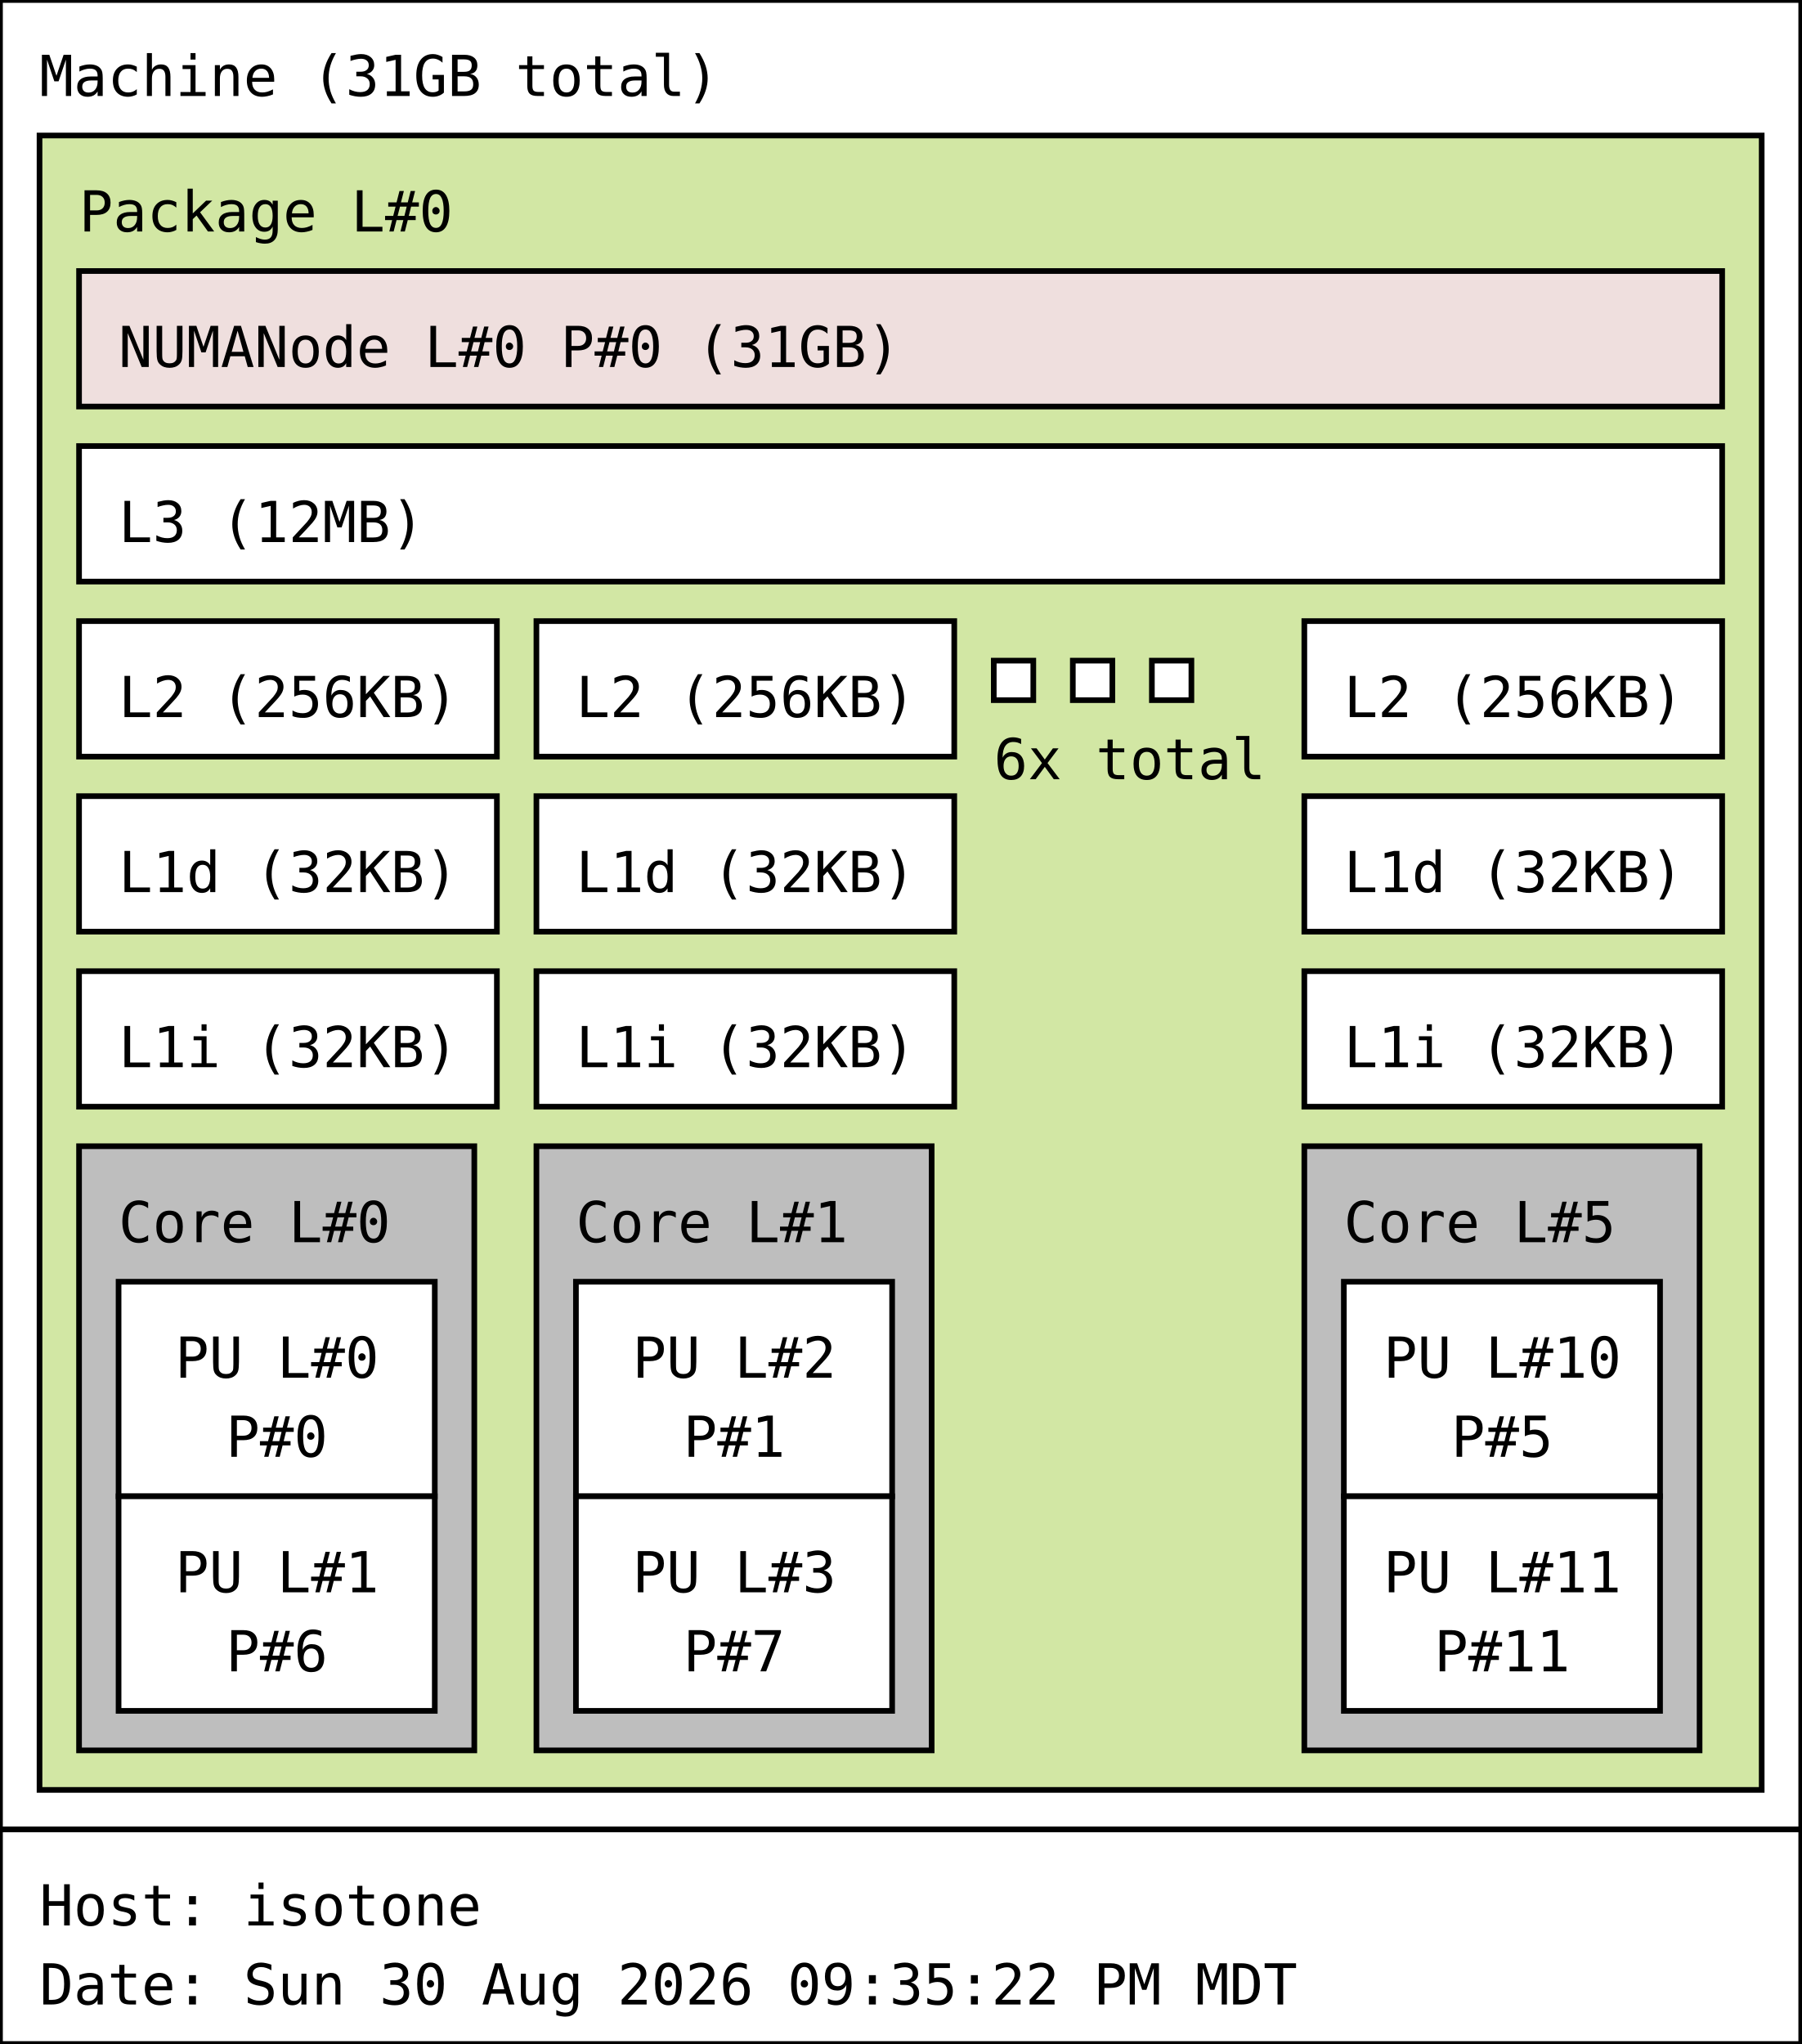
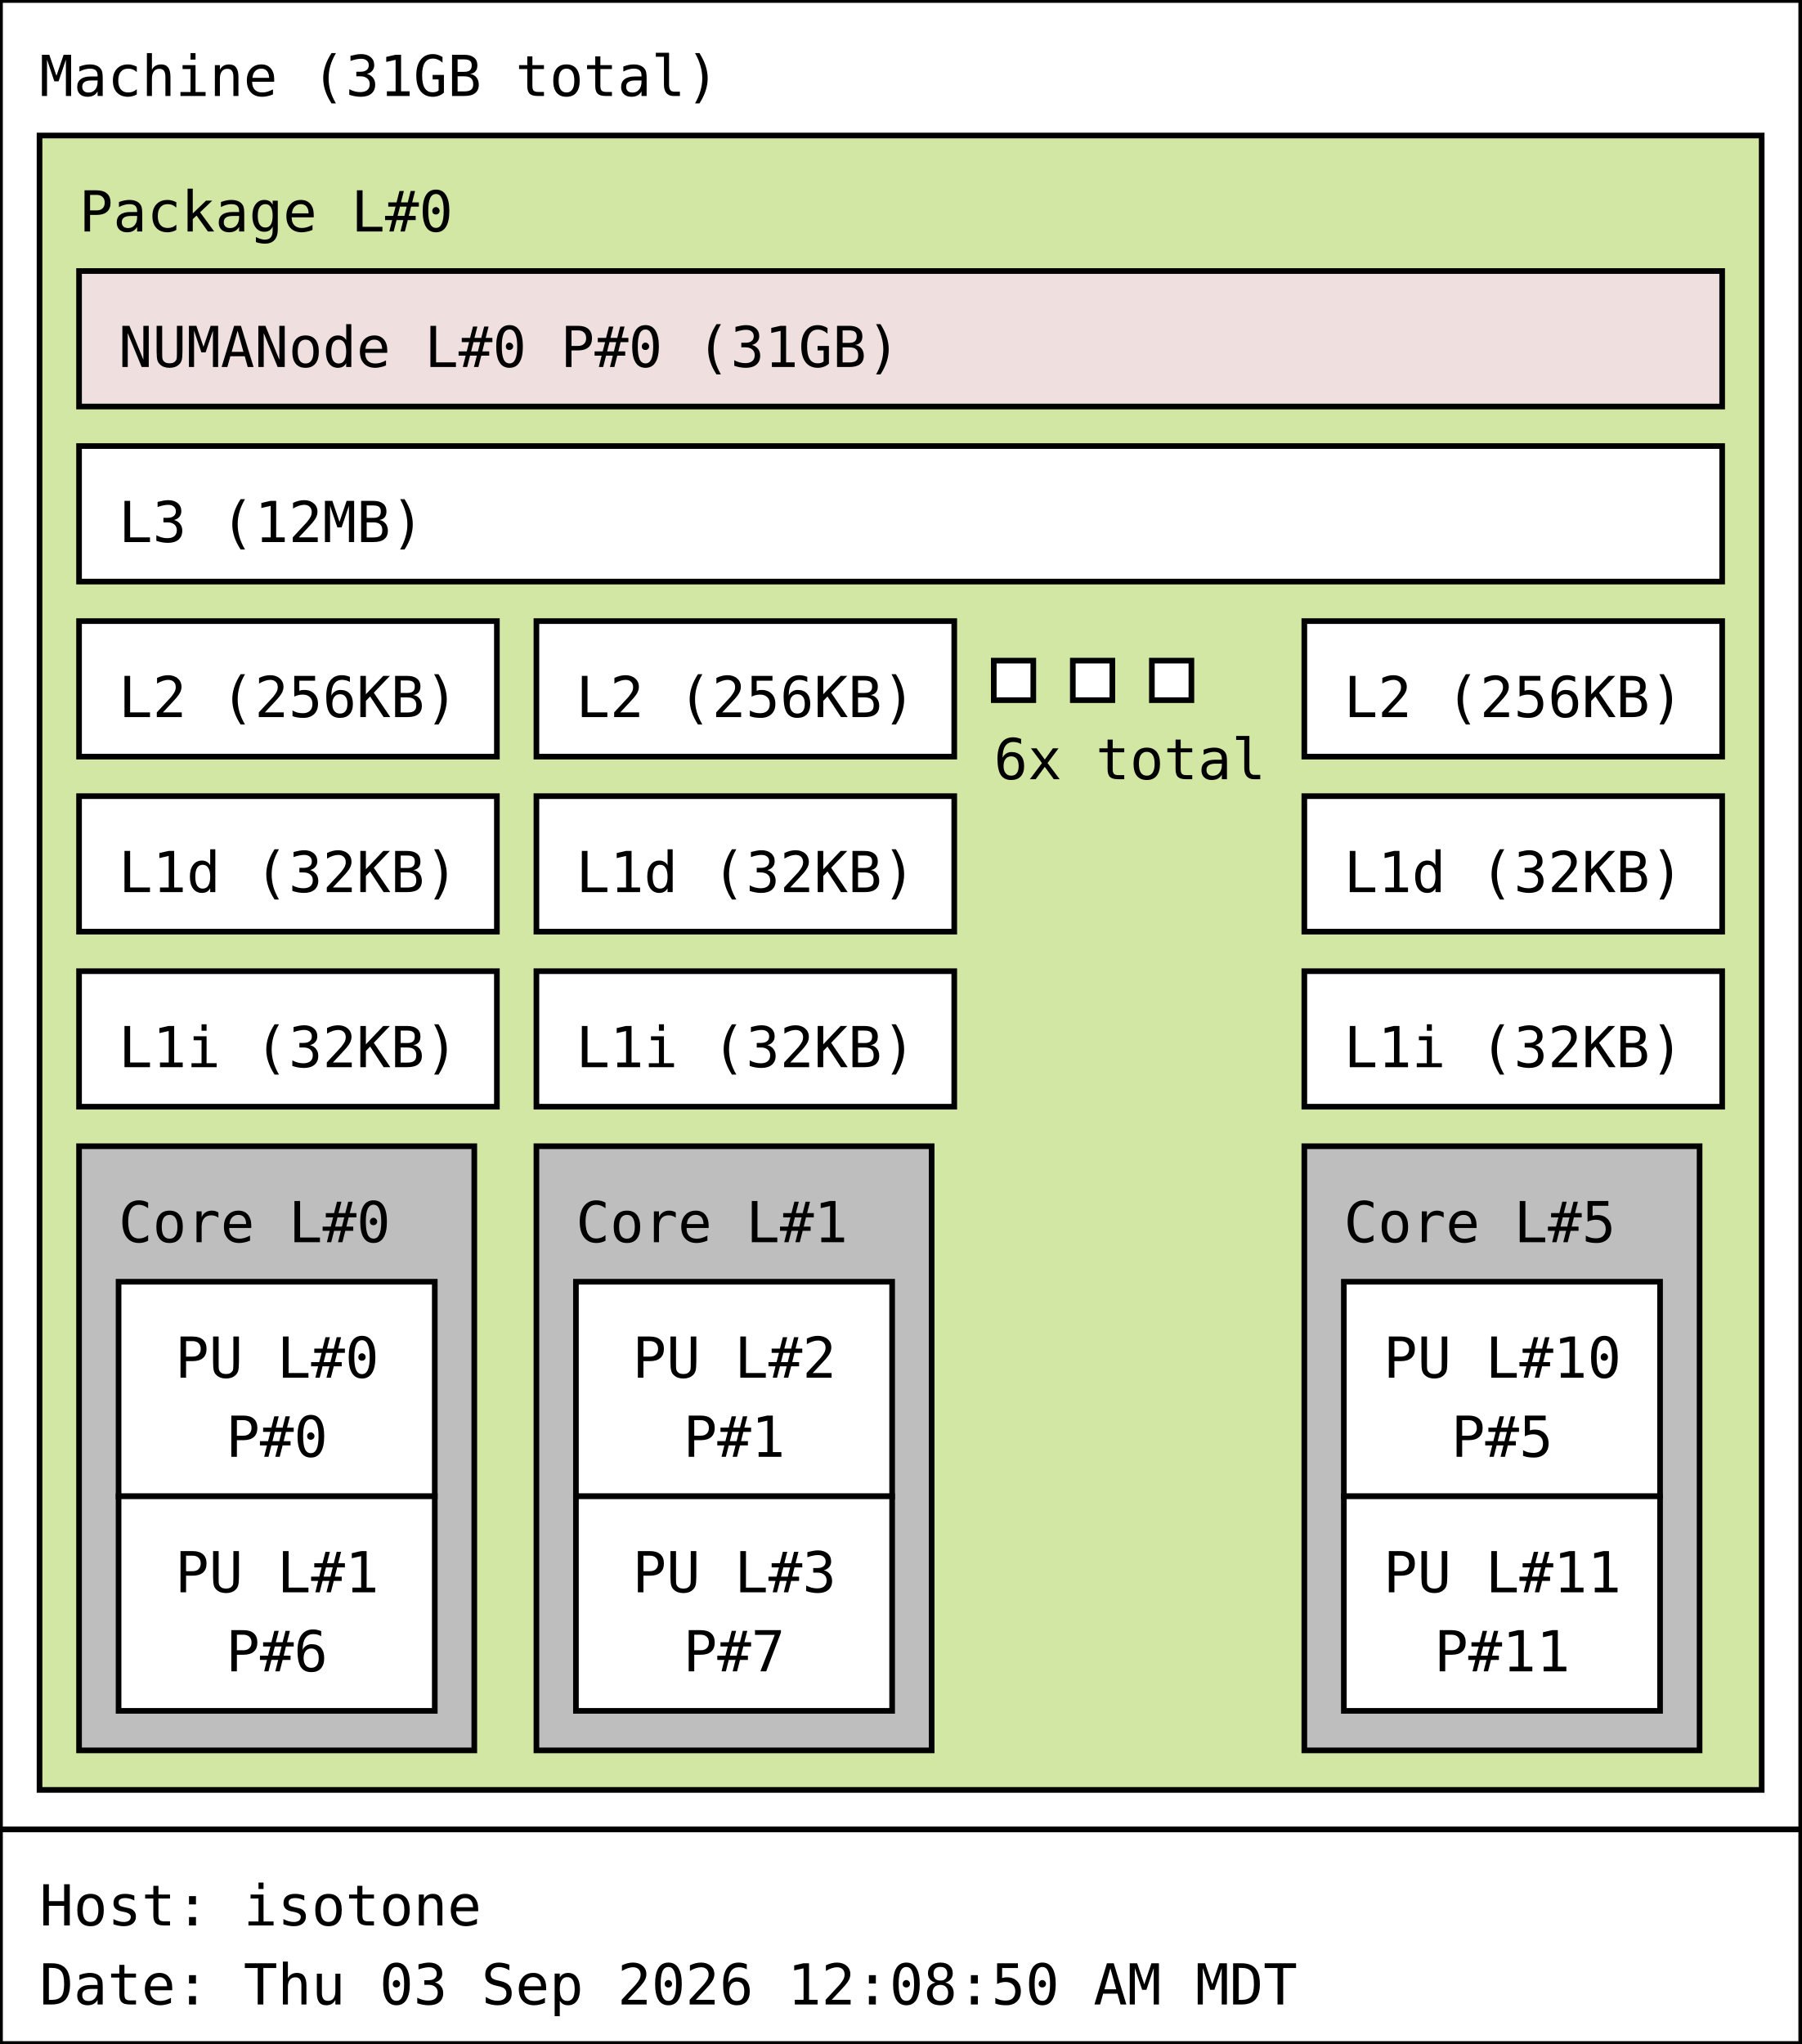
<svg xmlns="http://www.w3.org/2000/svg" width="319px" height="362px" viewBox="0 0 319px 362px" version="1.1">
  <rect id="Machine_0_rect" class="Machine" x="0" y="0" width="319" height="324" fill="rgb(255,255,255)" stroke="rgb(0,0,0)" stroke-width="1" />
  <text id="Machine_0_text" class="Machine" font-family="Monospace" x="7" y="17" fill="rgb(0,0,0)" font-size="10px">Machine (31GB total)</text>
  <rect id="Package_0_rect" class="Package" x="7" y="24" width="305" height="293" fill="rgb(210,231,164)" stroke="rgb(0,0,0)" stroke-width="1" />
  <text id="Package_0_text" class="Package" font-family="Monospace" x="14" y="41" fill="rgb(0,0,0)" font-size="10px">Package L#0</text>
  <rect id="L3_0_rect" class="L3" x="14" y="79" width="291" height="24" fill="rgb(255,255,255)" stroke="rgb(0,0,0)" stroke-width="1" />
  <text id="L3_0_text" class="L3" font-family="Monospace" x="21" y="96" fill="rgb(0,0,0)" font-size="10px">L3 (12MB)</text>
  <rect id="L2_0_rect" class="L2" x="14" y="110" width="74" height="24" fill="rgb(255,255,255)" stroke="rgb(0,0,0)" stroke-width="1" />
  <text id="L2_0_text" class="L2" font-family="Monospace" x="21" y="127" fill="rgb(0,0,0)" font-size="10px">L2 (256KB)</text>
  <rect id="L1d_0_rect" class="L1d" x="14" y="141" width="74" height="24" fill="rgb(255,255,255)" stroke="rgb(0,0,0)" stroke-width="1" />
  <text id="L1d_0_text" class="L1d" font-family="Monospace" x="21" y="158" fill="rgb(0,0,0)" font-size="10px">L1d (32KB)</text>
  <rect id="L1i_0_rect" class="L1i" x="14" y="172" width="74" height="24" fill="rgb(255,255,255)" stroke="rgb(0,0,0)" stroke-width="1" />
  <text id="L1i_0_text" class="L1i" font-family="Monospace" x="21" y="189" fill="rgb(0,0,0)" font-size="10px">L1i (32KB)</text>
  <rect id="Core_0_rect" class="Core" x="14" y="203" width="70" height="107" fill="rgb(190,190,190)" stroke="rgb(0,0,0)" stroke-width="1" />
  <text id="Core_0_text" class="Core" font-family="Monospace" x="21" y="220" fill="rgb(0,0,0)" font-size="10px">Core L#0</text>
  <rect id="PU_0_rect" class="PU" x="21" y="227" width="56" height="38" fill="rgb(255,255,255)" stroke="rgb(0,0,0)" stroke-width="1" />
  <text id="PU_0_text" class="PU" font-family="Monospace" x="31" y="244" fill="rgb(0,0,0)" font-size="10px">PU L#0</text>
  <text id="PU_0_text_1" class="PU" font-family="Monospace" x="40" y="258" fill="rgb(0,0,0)" font-size="10px">P#0</text>
  <rect id="PU_1_rect" class="PU" x="21" y="265" width="56" height="38" fill="rgb(255,255,255)" stroke="rgb(0,0,0)" stroke-width="1" />
  <text id="PU_1_text" class="PU" font-family="Monospace" x="31" y="282" fill="rgb(0,0,0)" font-size="10px">PU L#1</text>
  <text id="PU_1_text_1" class="PU" font-family="Monospace" x="40" y="296" fill="rgb(0,0,0)" font-size="10px">P#6</text>
  <rect id="L2_1_rect" class="L2" x="95" y="110" width="74" height="24" fill="rgb(255,255,255)" stroke="rgb(0,0,0)" stroke-width="1" />
  <text id="L2_1_text" class="L2" font-family="Monospace" x="102" y="127" fill="rgb(0,0,0)" font-size="10px">L2 (256KB)</text>
  <rect id="L1d_1_rect" class="L1d" x="95" y="141" width="74" height="24" fill="rgb(255,255,255)" stroke="rgb(0,0,0)" stroke-width="1" />
  <text id="L1d_1_text" class="L1d" font-family="Monospace" x="102" y="158" fill="rgb(0,0,0)" font-size="10px">L1d (32KB)</text>
  <rect id="L1i_1_rect" class="L1i" x="95" y="172" width="74" height="24" fill="rgb(255,255,255)" stroke="rgb(0,0,0)" stroke-width="1" />
  <text id="L1i_1_text" class="L1i" font-family="Monospace" x="102" y="189" fill="rgb(0,0,0)" font-size="10px">L1i (32KB)</text>
  <rect id="Core_1_rect" class="Core" x="95" y="203" width="70" height="107" fill="rgb(190,190,190)" stroke="rgb(0,0,0)" stroke-width="1" />
  <text id="Core_1_text" class="Core" font-family="Monospace" x="102" y="220" fill="rgb(0,0,0)" font-size="10px">Core L#1</text>
  <rect id="PU_2_rect" class="PU" x="102" y="227" width="56" height="38" fill="rgb(255,255,255)" stroke="rgb(0,0,0)" stroke-width="1" />
  <text id="PU_2_text" class="PU" font-family="Monospace" x="112" y="244" fill="rgb(0,0,0)" font-size="10px">PU L#2</text>
  <text id="PU_2_text_1" class="PU" font-family="Monospace" x="121" y="258" fill="rgb(0,0,0)" font-size="10px">P#1</text>
  <rect id="PU_3_rect" class="PU" x="102" y="265" width="56" height="38" fill="rgb(255,255,255)" stroke="rgb(0,0,0)" stroke-width="1" />
  <text id="PU_3_text" class="PU" font-family="Monospace" x="112" y="282" fill="rgb(0,0,0)" font-size="10px">PU L#3</text>
  <text id="PU_3_text_1" class="PU" font-family="Monospace" x="121" y="296" fill="rgb(0,0,0)" font-size="10px">P#7</text>
  <rect id="L2_2_rect" class="L2" x="176" y="117" width="7" height="7" fill="rgb(255,255,255)" stroke="rgb(0,0,0)" stroke-width="1" />
  <rect id="L2_2_rect" class="L2" x="190" y="117" width="7" height="7" fill="rgb(255,255,255)" stroke="rgb(0,0,0)" stroke-width="1" />
  <rect id="L2_2_rect" class="L2" x="204" y="117" width="7" height="7" fill="rgb(255,255,255)" stroke="rgb(0,0,0)" stroke-width="1" />
  <text id="L2_2_text" class="L2" font-family="Monospace" x="176" y="138" fill="rgb(0,0,0)" font-size="10px">6x total</text>
  <rect id="L2_5_rect" class="L2" x="231" y="110" width="74" height="24" fill="rgb(255,255,255)" stroke="rgb(0,0,0)" stroke-width="1" />
  <text id="L2_5_text" class="L2" font-family="Monospace" x="238" y="127" fill="rgb(0,0,0)" font-size="10px">L2 (256KB)</text>
  <rect id="L1d_5_rect" class="L1d" x="231" y="141" width="74" height="24" fill="rgb(255,255,255)" stroke="rgb(0,0,0)" stroke-width="1" />
  <text id="L1d_5_text" class="L1d" font-family="Monospace" x="238" y="158" fill="rgb(0,0,0)" font-size="10px">L1d (32KB)</text>
  <rect id="L1i_5_rect" class="L1i" x="231" y="172" width="74" height="24" fill="rgb(255,255,255)" stroke="rgb(0,0,0)" stroke-width="1" />
  <text id="L1i_5_text" class="L1i" font-family="Monospace" x="238" y="189" fill="rgb(0,0,0)" font-size="10px">L1i (32KB)</text>
  <rect id="Core_5_rect" class="Core" x="231" y="203" width="70" height="107" fill="rgb(190,190,190)" stroke="rgb(0,0,0)" stroke-width="1" />
  <text id="Core_5_text" class="Core" font-family="Monospace" x="238" y="220" fill="rgb(0,0,0)" font-size="10px">Core L#5</text>
  <rect id="PU_10_rect" class="PU" x="238" y="227" width="56" height="38" fill="rgb(255,255,255)" stroke="rgb(0,0,0)" stroke-width="1" />
  <text id="PU_10_text" class="PU" font-family="Monospace" x="245" y="244" fill="rgb(0,0,0)" font-size="10px">PU L#10</text>
  <text id="PU_10_text_1" class="PU" font-family="Monospace" x="257" y="258" fill="rgb(0,0,0)" font-size="10px">P#5</text>
  <rect id="PU_11_rect" class="PU" x="238" y="265" width="56" height="38" fill="rgb(255,255,255)" stroke="rgb(0,0,0)" stroke-width="1" />
  <text id="PU_11_text" class="PU" font-family="Monospace" x="245" y="282" fill="rgb(0,0,0)" font-size="10px">PU L#11</text>
  <text id="PU_11_text_1" class="PU" font-family="Monospace" x="254" y="296" fill="rgb(0,0,0)" font-size="10px">P#11</text>
  <rect id="NUMANode_0_rect" class="NUMANode" x="14" y="48" width="291" height="24" fill="rgb(239,223,222)" stroke="rgb(0,0,0)" stroke-width="1" />
  <text id="NUMANode_0_text" class="NUMANode" font-family="Monospace" x="21" y="65" fill="rgb(0,0,0)" font-size="10px">NUMANode L#0 P#0 (31GB)</text>
  <rect id="anon_rect" x="0" y="324" width="319" height="38" fill="rgb(255,255,255)" stroke="rgb(0,0,0)" stroke-width="1" />
  <text id="anon_text" font-family="Monospace" x="7" y="341" fill="rgb(0,0,0)" font-size="10px">Host: isotone</text>
-   <text id="anon_text_1" font-family="Monospace" x="7" y="355" fill="rgb(0,0,0)" font-size="10px">Date: Sun 30 Aug 2026 09:35:22 PM MDT</text>
+   <text id="anon_text_1" font-family="Monospace" x="7" y="355" fill="rgb(0,0,0)" font-size="10px">Date: Thu 03 Sep 2026 12:08:50 AM MDT</text>
</svg>
